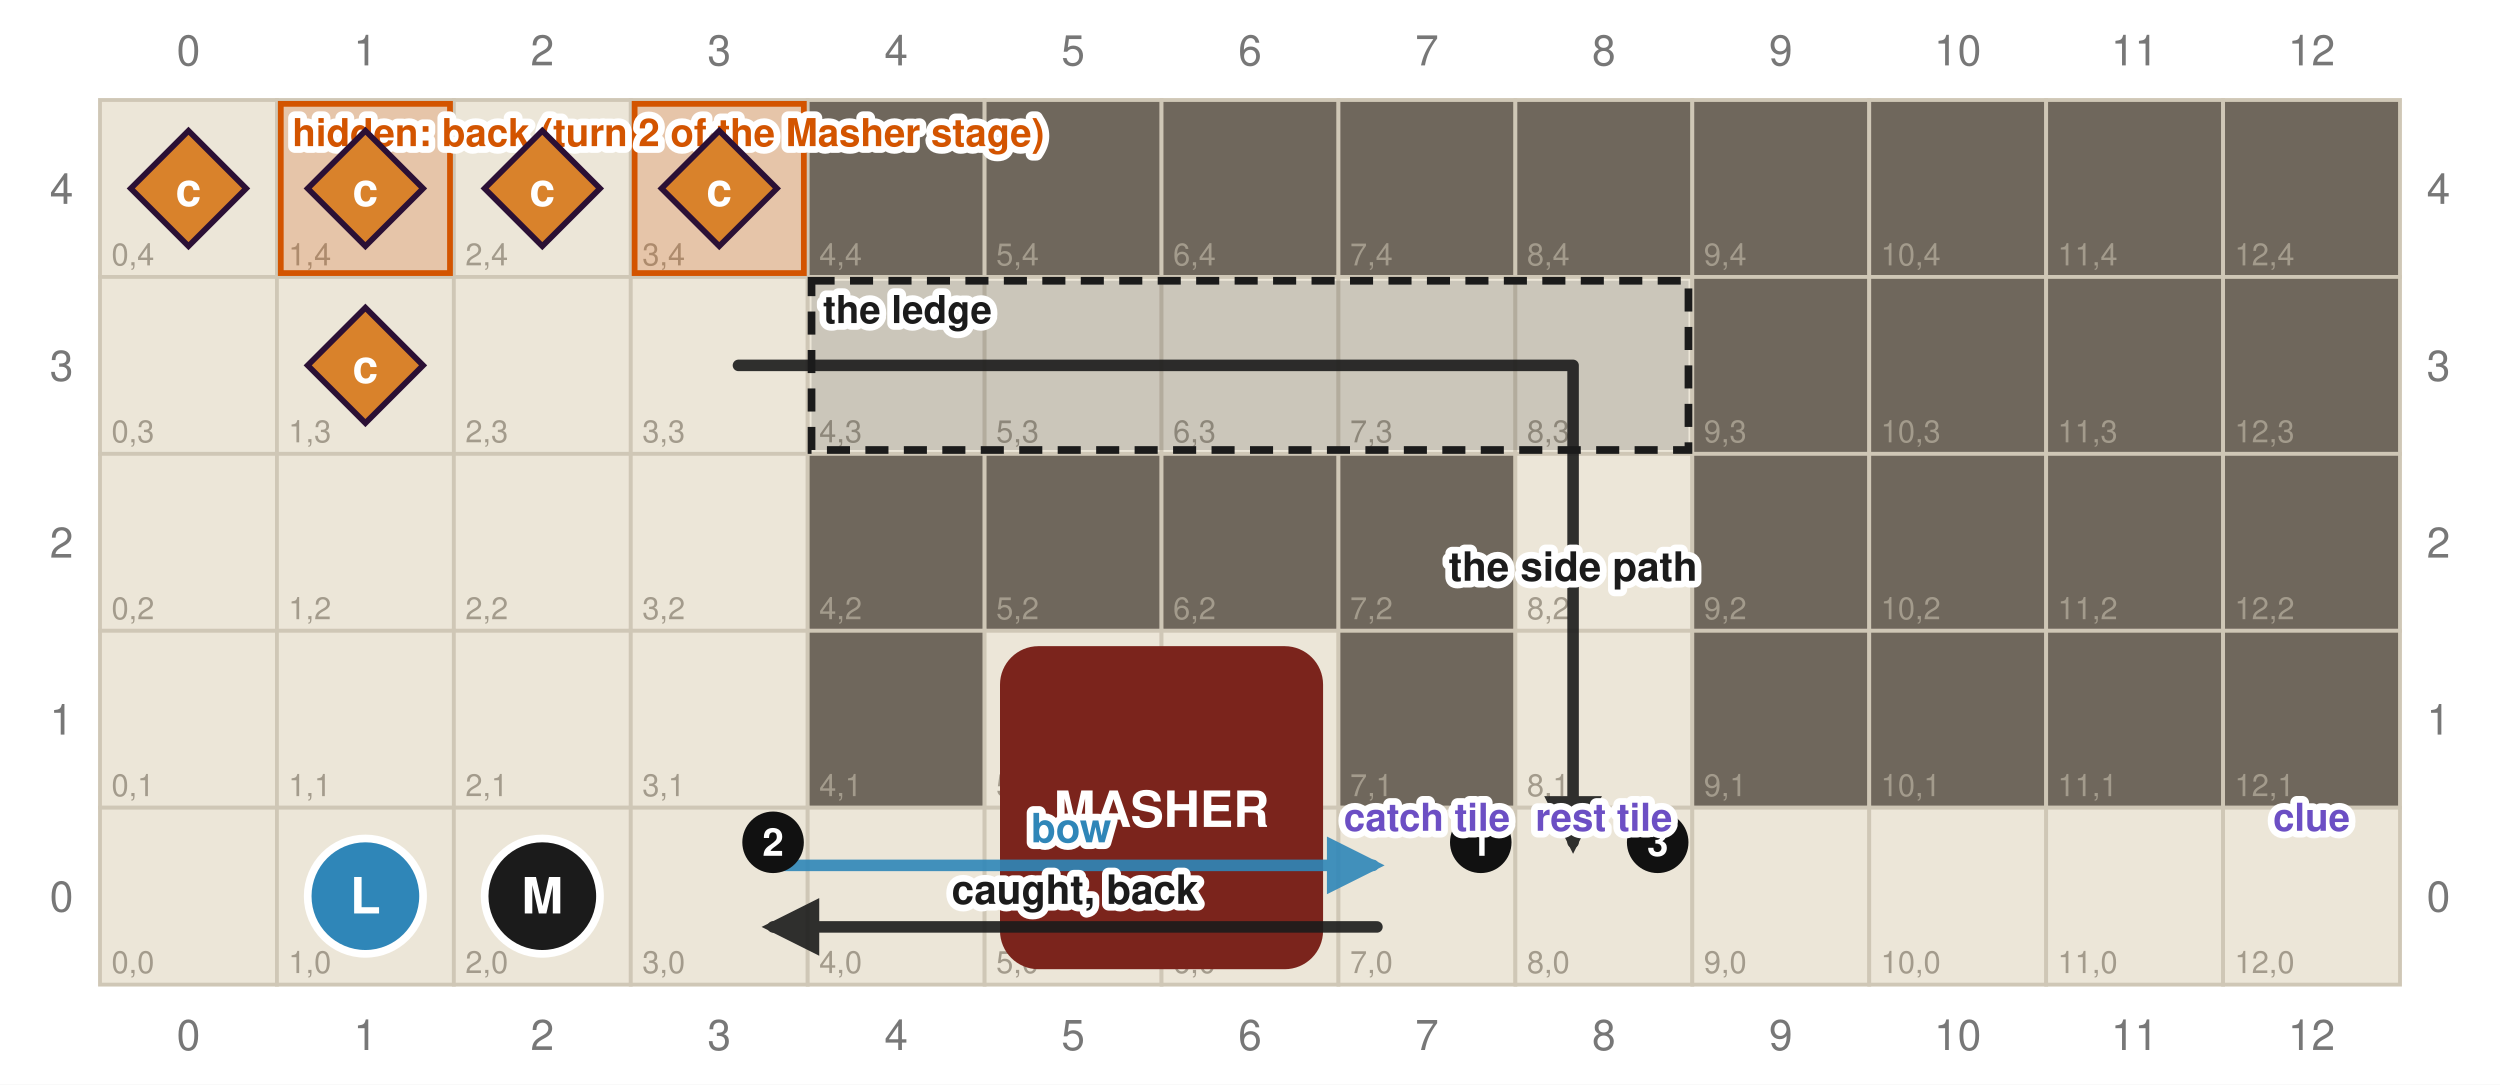
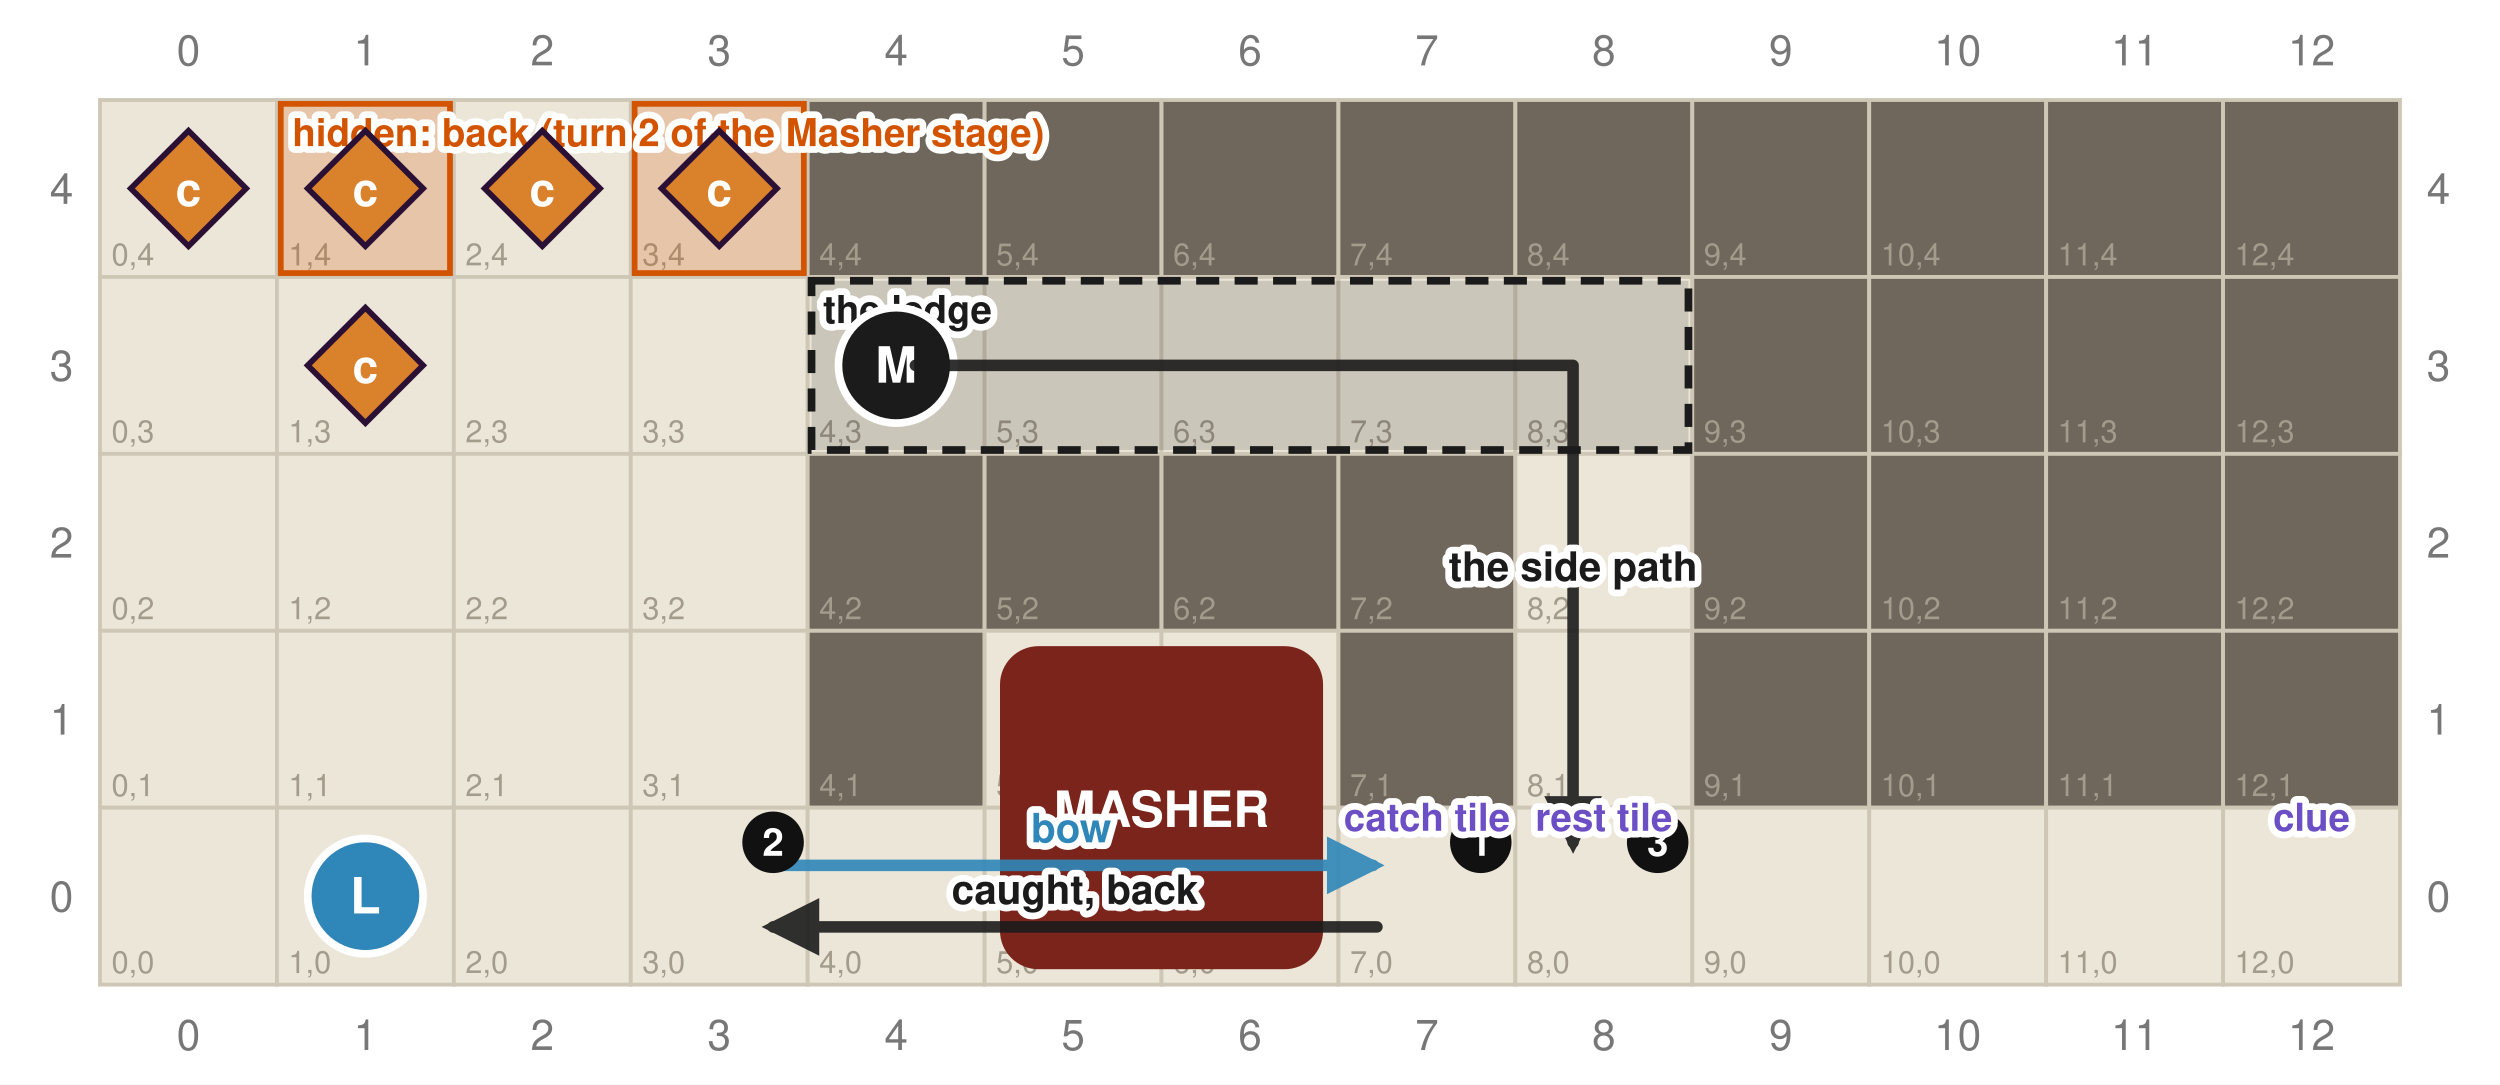
<svg xmlns="http://www.w3.org/2000/svg" viewBox="0 0 650 282" width="650" height="282">
  <defs>
    <marker id="ah" viewBox="0 0 10 10" refX="8" refY="5" markerWidth="5" markerHeight="5" orient="auto-start-reverse">
      <path d="M0,0 L10,5 L0,10 z" fill="context-stroke" />
    </marker>
    <pattern id="gap" width="8" height="8" patternUnits="userSpaceOnUse" patternTransform="rotate(45)">
      <line x1="0" y1="0" x2="0" y2="8" stroke="#c9c2b4" stroke-width="2" />
    </pattern>
  </defs>
  <rect width="650" height="282" fill="#ffffff" />
  <text x="49.0" y="17.0" font-size="11" text-anchor="middle" font-weight="normal" font-family="Segoe UI, Helvetica, Arial, sans-serif" fill="#777">0</text>
  <text x="49.0" y="273.0" font-size="11" text-anchor="middle" font-weight="normal" font-family="Segoe UI, Helvetica, Arial, sans-serif" fill="#777">0</text>
  <text x="95.0" y="17.0" font-size="11" text-anchor="middle" font-weight="normal" font-family="Segoe UI, Helvetica, Arial, sans-serif" fill="#777">1</text>
  <text x="95.0" y="273.0" font-size="11" text-anchor="middle" font-weight="normal" font-family="Segoe UI, Helvetica, Arial, sans-serif" fill="#777">1</text>
  <text x="141.0" y="17.0" font-size="11" text-anchor="middle" font-weight="normal" font-family="Segoe UI, Helvetica, Arial, sans-serif" fill="#777">2</text>
  <text x="141.0" y="273.0" font-size="11" text-anchor="middle" font-weight="normal" font-family="Segoe UI, Helvetica, Arial, sans-serif" fill="#777">2</text>
  <text x="187.0" y="17.0" font-size="11" text-anchor="middle" font-weight="normal" font-family="Segoe UI, Helvetica, Arial, sans-serif" fill="#777">3</text>
  <text x="187.0" y="273.0" font-size="11" text-anchor="middle" font-weight="normal" font-family="Segoe UI, Helvetica, Arial, sans-serif" fill="#777">3</text>
  <text x="233.0" y="17.0" font-size="11" text-anchor="middle" font-weight="normal" font-family="Segoe UI, Helvetica, Arial, sans-serif" fill="#777">4</text>
  <text x="233.0" y="273.0" font-size="11" text-anchor="middle" font-weight="normal" font-family="Segoe UI, Helvetica, Arial, sans-serif" fill="#777">4</text>
  <text x="279.0" y="17.0" font-size="11" text-anchor="middle" font-weight="normal" font-family="Segoe UI, Helvetica, Arial, sans-serif" fill="#777">5</text>
  <text x="279.0" y="273.0" font-size="11" text-anchor="middle" font-weight="normal" font-family="Segoe UI, Helvetica, Arial, sans-serif" fill="#777">5</text>
  <text x="325.0" y="17.0" font-size="11" text-anchor="middle" font-weight="normal" font-family="Segoe UI, Helvetica, Arial, sans-serif" fill="#777">6</text>
  <text x="325.0" y="273.0" font-size="11" text-anchor="middle" font-weight="normal" font-family="Segoe UI, Helvetica, Arial, sans-serif" fill="#777">6</text>
  <text x="371.0" y="17.0" font-size="11" text-anchor="middle" font-weight="normal" font-family="Segoe UI, Helvetica, Arial, sans-serif" fill="#777">7</text>
  <text x="371.0" y="273.0" font-size="11" text-anchor="middle" font-weight="normal" font-family="Segoe UI, Helvetica, Arial, sans-serif" fill="#777">7</text>
  <text x="417.0" y="17.0" font-size="11" text-anchor="middle" font-weight="normal" font-family="Segoe UI, Helvetica, Arial, sans-serif" fill="#777">8</text>
  <text x="417.0" y="273.0" font-size="11" text-anchor="middle" font-weight="normal" font-family="Segoe UI, Helvetica, Arial, sans-serif" fill="#777">8</text>
  <text x="463.0" y="17.0" font-size="11" text-anchor="middle" font-weight="normal" font-family="Segoe UI, Helvetica, Arial, sans-serif" fill="#777">9</text>
  <text x="463.0" y="273.0" font-size="11" text-anchor="middle" font-weight="normal" font-family="Segoe UI, Helvetica, Arial, sans-serif" fill="#777">9</text>
  <text x="509.0" y="17.0" font-size="11" text-anchor="middle" font-weight="normal" font-family="Segoe UI, Helvetica, Arial, sans-serif" fill="#777">10</text>
  <text x="509.0" y="273.0" font-size="11" text-anchor="middle" font-weight="normal" font-family="Segoe UI, Helvetica, Arial, sans-serif" fill="#777">10</text>
  <text x="555.0" y="17.0" font-size="11" text-anchor="middle" font-weight="normal" font-family="Segoe UI, Helvetica, Arial, sans-serif" fill="#777">11</text>
  <text x="555.0" y="273.0" font-size="11" text-anchor="middle" font-weight="normal" font-family="Segoe UI, Helvetica, Arial, sans-serif" fill="#777">11</text>
  <text x="601.0" y="17.0" font-size="11" text-anchor="middle" font-weight="normal" font-family="Segoe UI, Helvetica, Arial, sans-serif" fill="#777">12</text>
  <text x="601.0" y="273.0" font-size="11" text-anchor="middle" font-weight="normal" font-family="Segoe UI, Helvetica, Arial, sans-serif" fill="#777">12</text>
  <text x="16.0" y="237.0" font-size="11" text-anchor="middle" font-weight="normal" font-family="Segoe UI, Helvetica, Arial, sans-serif" fill="#777">0</text>
  <text x="634.0" y="237.0" font-size="11" text-anchor="middle" font-weight="normal" font-family="Segoe UI, Helvetica, Arial, sans-serif" fill="#777">0</text>
  <text x="16.0" y="191.0" font-size="11" text-anchor="middle" font-weight="normal" font-family="Segoe UI, Helvetica, Arial, sans-serif" fill="#777">1</text>
  <text x="634.0" y="191.0" font-size="11" text-anchor="middle" font-weight="normal" font-family="Segoe UI, Helvetica, Arial, sans-serif" fill="#777">1</text>
  <text x="16.0" y="145.0" font-size="11" text-anchor="middle" font-weight="normal" font-family="Segoe UI, Helvetica, Arial, sans-serif" fill="#777">2</text>
  <text x="634.0" y="145.0" font-size="11" text-anchor="middle" font-weight="normal" font-family="Segoe UI, Helvetica, Arial, sans-serif" fill="#777">2</text>
  <text x="16.0" y="99.0" font-size="11" text-anchor="middle" font-weight="normal" font-family="Segoe UI, Helvetica, Arial, sans-serif" fill="#777">3</text>
  <text x="634.0" y="99.0" font-size="11" text-anchor="middle" font-weight="normal" font-family="Segoe UI, Helvetica, Arial, sans-serif" fill="#777">3</text>
  <text x="16.0" y="53.0" font-size="11" text-anchor="middle" font-weight="normal" font-family="Segoe UI, Helvetica, Arial, sans-serif" fill="#777">4</text>
  <text x="634.0" y="53.0" font-size="11" text-anchor="middle" font-weight="normal" font-family="Segoe UI, Helvetica, Arial, sans-serif" fill="#777">4</text>
  <g>
    <rect x="26" y="26" width="46" height="46" fill="#ece6d8" stroke="#cfc7b6" stroke-width="1" />
  </g>
  <text x="29.0" y="69.0" font-size="8" text-anchor="start" font-weight="normal" font-family="Segoe UI, Helvetica, Arial, sans-serif" fill="#a39b8c">0,4</text>
  <g>
    <rect x="72" y="26" width="46" height="46" fill="#ece6d8" stroke="#cfc7b6" stroke-width="1" />
  </g>
  <text x="75.0" y="69.0" font-size="8" text-anchor="start" font-weight="normal" font-family="Segoe UI, Helvetica, Arial, sans-serif" fill="#a39b8c">1,4</text>
  <g>
    <rect x="118" y="26" width="46" height="46" fill="#ece6d8" stroke="#cfc7b6" stroke-width="1" />
  </g>
  <text x="121.0" y="69.0" font-size="8" text-anchor="start" font-weight="normal" font-family="Segoe UI, Helvetica, Arial, sans-serif" fill="#a39b8c">2,4</text>
  <g>
    <rect x="164" y="26" width="46" height="46" fill="#ece6d8" stroke="#cfc7b6" stroke-width="1" />
  </g>
  <text x="167.0" y="69.0" font-size="8" text-anchor="start" font-weight="normal" font-family="Segoe UI, Helvetica, Arial, sans-serif" fill="#a39b8c">3,4</text>
  <g>
    <rect x="210" y="26" width="46" height="46" fill="#6f675c" stroke="#cfc7b6" stroke-width="1" />
  </g>
  <text x="213.0" y="69.0" font-size="8" text-anchor="start" font-weight="normal" font-family="Segoe UI, Helvetica, Arial, sans-serif" fill="#a39b8c">4,4</text>
  <g>
    <rect x="256" y="26" width="46" height="46" fill="#6f675c" stroke="#cfc7b6" stroke-width="1" />
  </g>
  <text x="259.0" y="69.0" font-size="8" text-anchor="start" font-weight="normal" font-family="Segoe UI, Helvetica, Arial, sans-serif" fill="#a39b8c">5,4</text>
  <g>
    <rect x="302" y="26" width="46" height="46" fill="#6f675c" stroke="#cfc7b6" stroke-width="1" />
  </g>
  <text x="305.0" y="69.0" font-size="8" text-anchor="start" font-weight="normal" font-family="Segoe UI, Helvetica, Arial, sans-serif" fill="#a39b8c">6,4</text>
  <g>
    <rect x="348" y="26" width="46" height="46" fill="#6f675c" stroke="#cfc7b6" stroke-width="1" />
  </g>
  <text x="351.0" y="69.0" font-size="8" text-anchor="start" font-weight="normal" font-family="Segoe UI, Helvetica, Arial, sans-serif" fill="#a39b8c">7,4</text>
  <g>
    <rect x="394" y="26" width="46" height="46" fill="#6f675c" stroke="#cfc7b6" stroke-width="1" />
  </g>
  <text x="397.0" y="69.0" font-size="8" text-anchor="start" font-weight="normal" font-family="Segoe UI, Helvetica, Arial, sans-serif" fill="#a39b8c">8,4</text>
  <g>
    <rect x="440" y="26" width="46" height="46" fill="#6f675c" stroke="#cfc7b6" stroke-width="1" />
  </g>
  <text x="443.0" y="69.0" font-size="8" text-anchor="start" font-weight="normal" font-family="Segoe UI, Helvetica, Arial, sans-serif" fill="#a39b8c">9,4</text>
  <g>
    <rect x="486" y="26" width="46" height="46" fill="#6f675c" stroke="#cfc7b6" stroke-width="1" />
  </g>
  <text x="489.0" y="69.0" font-size="8" text-anchor="start" font-weight="normal" font-family="Segoe UI, Helvetica, Arial, sans-serif" fill="#a39b8c">10,4</text>
  <g>
    <rect x="532" y="26" width="46" height="46" fill="#6f675c" stroke="#cfc7b6" stroke-width="1" />
  </g>
  <text x="535.0" y="69.0" font-size="8" text-anchor="start" font-weight="normal" font-family="Segoe UI, Helvetica, Arial, sans-serif" fill="#a39b8c">11,4</text>
  <g>
    <rect x="578" y="26" width="46" height="46" fill="#6f675c" stroke="#cfc7b6" stroke-width="1" />
  </g>
  <text x="581.0" y="69.0" font-size="8" text-anchor="start" font-weight="normal" font-family="Segoe UI, Helvetica, Arial, sans-serif" fill="#a39b8c">12,4</text>
  <g>
    <rect x="26" y="72" width="46" height="46" fill="#ece6d8" stroke="#cfc7b6" stroke-width="1" />
  </g>
  <text x="29.0" y="115.0" font-size="8" text-anchor="start" font-weight="normal" font-family="Segoe UI, Helvetica, Arial, sans-serif" fill="#a39b8c">0,3</text>
  <g>
    <rect x="72" y="72" width="46" height="46" fill="#ece6d8" stroke="#cfc7b6" stroke-width="1" />
  </g>
  <text x="75.0" y="115.0" font-size="8" text-anchor="start" font-weight="normal" font-family="Segoe UI, Helvetica, Arial, sans-serif" fill="#a39b8c">1,3</text>
  <g>
    <rect x="118" y="72" width="46" height="46" fill="#ece6d8" stroke="#cfc7b6" stroke-width="1" />
  </g>
  <text x="121.0" y="115.0" font-size="8" text-anchor="start" font-weight="normal" font-family="Segoe UI, Helvetica, Arial, sans-serif" fill="#a39b8c">2,3</text>
  <g>
    <rect x="164" y="72" width="46" height="46" fill="#ece6d8" stroke="#cfc7b6" stroke-width="1" />
  </g>
  <text x="167.0" y="115.0" font-size="8" text-anchor="start" font-weight="normal" font-family="Segoe UI, Helvetica, Arial, sans-serif" fill="#a39b8c">3,3</text>
  <g>
    <rect x="210" y="72" width="46" height="46" fill="#ece6d8" stroke="#cfc7b6" stroke-width="1" />
  </g>
  <text x="213.0" y="115.0" font-size="8" text-anchor="start" font-weight="normal" font-family="Segoe UI, Helvetica, Arial, sans-serif" fill="#a39b8c">4,3</text>
  <g>
    <rect x="256" y="72" width="46" height="46" fill="#ece6d8" stroke="#cfc7b6" stroke-width="1" />
  </g>
  <text x="259.0" y="115.0" font-size="8" text-anchor="start" font-weight="normal" font-family="Segoe UI, Helvetica, Arial, sans-serif" fill="#a39b8c">5,3</text>
  <g>
    <rect x="302" y="72" width="46" height="46" fill="#ece6d8" stroke="#cfc7b6" stroke-width="1" />
  </g>
  <text x="305.0" y="115.0" font-size="8" text-anchor="start" font-weight="normal" font-family="Segoe UI, Helvetica, Arial, sans-serif" fill="#a39b8c">6,3</text>
  <g>
    <rect x="348" y="72" width="46" height="46" fill="#ece6d8" stroke="#cfc7b6" stroke-width="1" />
  </g>
  <text x="351.0" y="115.0" font-size="8" text-anchor="start" font-weight="normal" font-family="Segoe UI, Helvetica, Arial, sans-serif" fill="#a39b8c">7,3</text>
  <g>
    <rect x="394" y="72" width="46" height="46" fill="#ece6d8" stroke="#cfc7b6" stroke-width="1" />
  </g>
  <text x="397.0" y="115.0" font-size="8" text-anchor="start" font-weight="normal" font-family="Segoe UI, Helvetica, Arial, sans-serif" fill="#a39b8c">8,3</text>
  <g>
    <rect x="440" y="72" width="46" height="46" fill="#6f675c" stroke="#cfc7b6" stroke-width="1" />
  </g>
  <text x="443.0" y="115.0" font-size="8" text-anchor="start" font-weight="normal" font-family="Segoe UI, Helvetica, Arial, sans-serif" fill="#a39b8c">9,3</text>
  <g>
    <rect x="486" y="72" width="46" height="46" fill="#6f675c" stroke="#cfc7b6" stroke-width="1" />
  </g>
  <text x="489.0" y="115.0" font-size="8" text-anchor="start" font-weight="normal" font-family="Segoe UI, Helvetica, Arial, sans-serif" fill="#a39b8c">10,3</text>
  <g>
    <rect x="532" y="72" width="46" height="46" fill="#6f675c" stroke="#cfc7b6" stroke-width="1" />
  </g>
  <text x="535.0" y="115.0" font-size="8" text-anchor="start" font-weight="normal" font-family="Segoe UI, Helvetica, Arial, sans-serif" fill="#a39b8c">11,3</text>
  <g>
    <rect x="578" y="72" width="46" height="46" fill="#6f675c" stroke="#cfc7b6" stroke-width="1" />
  </g>
  <text x="581.0" y="115.0" font-size="8" text-anchor="start" font-weight="normal" font-family="Segoe UI, Helvetica, Arial, sans-serif" fill="#a39b8c">12,3</text>
  <g>
    <rect x="26" y="118" width="46" height="46" fill="#ece6d8" stroke="#cfc7b6" stroke-width="1" />
  </g>
  <text x="29.0" y="161.0" font-size="8" text-anchor="start" font-weight="normal" font-family="Segoe UI, Helvetica, Arial, sans-serif" fill="#a39b8c">0,2</text>
  <g>
    <rect x="72" y="118" width="46" height="46" fill="#ece6d8" stroke="#cfc7b6" stroke-width="1" />
  </g>
  <text x="75.0" y="161.0" font-size="8" text-anchor="start" font-weight="normal" font-family="Segoe UI, Helvetica, Arial, sans-serif" fill="#a39b8c">1,2</text>
  <g>
    <rect x="118" y="118" width="46" height="46" fill="#ece6d8" stroke="#cfc7b6" stroke-width="1" />
  </g>
  <text x="121.0" y="161.0" font-size="8" text-anchor="start" font-weight="normal" font-family="Segoe UI, Helvetica, Arial, sans-serif" fill="#a39b8c">2,2</text>
  <g>
    <rect x="164" y="118" width="46" height="46" fill="#ece6d8" stroke="#cfc7b6" stroke-width="1" />
  </g>
  <text x="167.0" y="161.0" font-size="8" text-anchor="start" font-weight="normal" font-family="Segoe UI, Helvetica, Arial, sans-serif" fill="#a39b8c">3,2</text>
  <g>
    <rect x="210" y="118" width="46" height="46" fill="#6f675c" stroke="#cfc7b6" stroke-width="1" />
  </g>
  <text x="213.0" y="161.0" font-size="8" text-anchor="start" font-weight="normal" font-family="Segoe UI, Helvetica, Arial, sans-serif" fill="#a39b8c">4,2</text>
  <g>
    <rect x="256" y="118" width="46" height="46" fill="#6f675c" stroke="#cfc7b6" stroke-width="1" />
  </g>
  <text x="259.0" y="161.0" font-size="8" text-anchor="start" font-weight="normal" font-family="Segoe UI, Helvetica, Arial, sans-serif" fill="#a39b8c">5,2</text>
  <g>
    <rect x="302" y="118" width="46" height="46" fill="#6f675c" stroke="#cfc7b6" stroke-width="1" />
  </g>
  <text x="305.0" y="161.0" font-size="8" text-anchor="start" font-weight="normal" font-family="Segoe UI, Helvetica, Arial, sans-serif" fill="#a39b8c">6,2</text>
  <g>
    <rect x="348" y="118" width="46" height="46" fill="#6f675c" stroke="#cfc7b6" stroke-width="1" />
  </g>
  <text x="351.0" y="161.0" font-size="8" text-anchor="start" font-weight="normal" font-family="Segoe UI, Helvetica, Arial, sans-serif" fill="#a39b8c">7,2</text>
  <g>
    <rect x="394" y="118" width="46" height="46" fill="#ece6d8" stroke="#cfc7b6" stroke-width="1" />
  </g>
  <text x="397.0" y="161.0" font-size="8" text-anchor="start" font-weight="normal" font-family="Segoe UI, Helvetica, Arial, sans-serif" fill="#a39b8c">8,2</text>
  <g>
    <rect x="440" y="118" width="46" height="46" fill="#6f675c" stroke="#cfc7b6" stroke-width="1" />
  </g>
  <text x="443.0" y="161.0" font-size="8" text-anchor="start" font-weight="normal" font-family="Segoe UI, Helvetica, Arial, sans-serif" fill="#a39b8c">9,2</text>
  <g>
    <rect x="486" y="118" width="46" height="46" fill="#6f675c" stroke="#cfc7b6" stroke-width="1" />
  </g>
  <text x="489.0" y="161.0" font-size="8" text-anchor="start" font-weight="normal" font-family="Segoe UI, Helvetica, Arial, sans-serif" fill="#a39b8c">10,2</text>
  <g>
    <rect x="532" y="118" width="46" height="46" fill="#6f675c" stroke="#cfc7b6" stroke-width="1" />
  </g>
  <text x="535.0" y="161.0" font-size="8" text-anchor="start" font-weight="normal" font-family="Segoe UI, Helvetica, Arial, sans-serif" fill="#a39b8c">11,2</text>
  <g>
    <rect x="578" y="118" width="46" height="46" fill="#6f675c" stroke="#cfc7b6" stroke-width="1" />
  </g>
  <text x="581.0" y="161.0" font-size="8" text-anchor="start" font-weight="normal" font-family="Segoe UI, Helvetica, Arial, sans-serif" fill="#a39b8c">12,2</text>
  <g>
    <rect x="26" y="164" width="46" height="46" fill="#ece6d8" stroke="#cfc7b6" stroke-width="1" />
  </g>
  <text x="29.0" y="207.0" font-size="8" text-anchor="start" font-weight="normal" font-family="Segoe UI, Helvetica, Arial, sans-serif" fill="#a39b8c">0,1</text>
  <g>
    <rect x="72" y="164" width="46" height="46" fill="#ece6d8" stroke="#cfc7b6" stroke-width="1" />
  </g>
  <text x="75.0" y="207.0" font-size="8" text-anchor="start" font-weight="normal" font-family="Segoe UI, Helvetica, Arial, sans-serif" fill="#a39b8c">1,1</text>
  <g>
    <rect x="118" y="164" width="46" height="46" fill="#ece6d8" stroke="#cfc7b6" stroke-width="1" />
  </g>
  <text x="121.0" y="207.0" font-size="8" text-anchor="start" font-weight="normal" font-family="Segoe UI, Helvetica, Arial, sans-serif" fill="#a39b8c">2,1</text>
  <g>
    <rect x="164" y="164" width="46" height="46" fill="#ece6d8" stroke="#cfc7b6" stroke-width="1" />
  </g>
  <text x="167.0" y="207.0" font-size="8" text-anchor="start" font-weight="normal" font-family="Segoe UI, Helvetica, Arial, sans-serif" fill="#a39b8c">3,1</text>
  <g>
    <rect x="210" y="164" width="46" height="46" fill="#6f675c" stroke="#cfc7b6" stroke-width="1" />
  </g>
  <text x="213.0" y="207.0" font-size="8" text-anchor="start" font-weight="normal" font-family="Segoe UI, Helvetica, Arial, sans-serif" fill="#a39b8c">4,1</text>
  <g>
    <rect x="256" y="164" width="46" height="46" fill="#ece6d8" stroke="#cfc7b6" stroke-width="1" />
  </g>
  <text x="259.0" y="207.0" font-size="8" text-anchor="start" font-weight="normal" font-family="Segoe UI, Helvetica, Arial, sans-serif" fill="#a39b8c">5,1</text>
  <g>
    <rect x="302" y="164" width="46" height="46" fill="#ece6d8" stroke="#cfc7b6" stroke-width="1" />
  </g>
  <text x="305.0" y="207.0" font-size="8" text-anchor="start" font-weight="normal" font-family="Segoe UI, Helvetica, Arial, sans-serif" fill="#a39b8c">6,1</text>
  <g>
    <rect x="348" y="164" width="46" height="46" fill="#6f675c" stroke="#cfc7b6" stroke-width="1" />
  </g>
  <text x="351.0" y="207.0" font-size="8" text-anchor="start" font-weight="normal" font-family="Segoe UI, Helvetica, Arial, sans-serif" fill="#a39b8c">7,1</text>
  <g>
    <rect x="394" y="164" width="46" height="46" fill="#ece6d8" stroke="#cfc7b6" stroke-width="1" />
  </g>
  <text x="397.0" y="207.0" font-size="8" text-anchor="start" font-weight="normal" font-family="Segoe UI, Helvetica, Arial, sans-serif" fill="#a39b8c">8,1</text>
  <g>
    <rect x="440" y="164" width="46" height="46" fill="#6f675c" stroke="#cfc7b6" stroke-width="1" />
  </g>
  <text x="443.0" y="207.0" font-size="8" text-anchor="start" font-weight="normal" font-family="Segoe UI, Helvetica, Arial, sans-serif" fill="#a39b8c">9,1</text>
  <g>
    <rect x="486" y="164" width="46" height="46" fill="#6f675c" stroke="#cfc7b6" stroke-width="1" />
  </g>
  <text x="489.0" y="207.0" font-size="8" text-anchor="start" font-weight="normal" font-family="Segoe UI, Helvetica, Arial, sans-serif" fill="#a39b8c">10,1</text>
  <g>
    <rect x="532" y="164" width="46" height="46" fill="#6f675c" stroke="#cfc7b6" stroke-width="1" />
  </g>
  <text x="535.0" y="207.0" font-size="8" text-anchor="start" font-weight="normal" font-family="Segoe UI, Helvetica, Arial, sans-serif" fill="#a39b8c">11,1</text>
  <g>
    <rect x="578" y="164" width="46" height="46" fill="#6f675c" stroke="#cfc7b6" stroke-width="1" />
  </g>
  <text x="581.0" y="207.0" font-size="8" text-anchor="start" font-weight="normal" font-family="Segoe UI, Helvetica, Arial, sans-serif" fill="#a39b8c">12,1</text>
  <g>
    <rect x="26" y="210" width="46" height="46" fill="#ece6d8" stroke="#cfc7b6" stroke-width="1" />
  </g>
  <text x="29.0" y="253.0" font-size="8" text-anchor="start" font-weight="normal" font-family="Segoe UI, Helvetica, Arial, sans-serif" fill="#a39b8c">0,0</text>
  <g>
    <rect x="72" y="210" width="46" height="46" fill="#ece6d8" stroke="#cfc7b6" stroke-width="1" />
  </g>
  <text x="75.0" y="253.0" font-size="8" text-anchor="start" font-weight="normal" font-family="Segoe UI, Helvetica, Arial, sans-serif" fill="#a39b8c">1,0</text>
  <g>
    <rect x="118" y="210" width="46" height="46" fill="#ece6d8" stroke="#cfc7b6" stroke-width="1" />
  </g>
  <text x="121.0" y="253.0" font-size="8" text-anchor="start" font-weight="normal" font-family="Segoe UI, Helvetica, Arial, sans-serif" fill="#a39b8c">2,0</text>
  <g>
    <rect x="164" y="210" width="46" height="46" fill="#ece6d8" stroke="#cfc7b6" stroke-width="1" />
  </g>
  <text x="167.0" y="253.0" font-size="8" text-anchor="start" font-weight="normal" font-family="Segoe UI, Helvetica, Arial, sans-serif" fill="#a39b8c">3,0</text>
  <g>
    <rect x="210" y="210" width="46" height="46" fill="#ece6d8" stroke="#cfc7b6" stroke-width="1" />
  </g>
  <text x="213.0" y="253.0" font-size="8" text-anchor="start" font-weight="normal" font-family="Segoe UI, Helvetica, Arial, sans-serif" fill="#a39b8c">4,0</text>
  <g>
    <rect x="256" y="210" width="46" height="46" fill="#ece6d8" stroke="#cfc7b6" stroke-width="1" />
  </g>
  <text x="259.0" y="253.0" font-size="8" text-anchor="start" font-weight="normal" font-family="Segoe UI, Helvetica, Arial, sans-serif" fill="#a39b8c">5,0</text>
  <g>
    <rect x="302" y="210" width="46" height="46" fill="#ece6d8" stroke="#cfc7b6" stroke-width="1" />
  </g>
  <text x="305.0" y="253.0" font-size="8" text-anchor="start" font-weight="normal" font-family="Segoe UI, Helvetica, Arial, sans-serif" fill="#a39b8c">6,0</text>
  <g>
    <rect x="348" y="210" width="46" height="46" fill="#ece6d8" stroke="#cfc7b6" stroke-width="1" />
  </g>
  <text x="351.0" y="253.0" font-size="8" text-anchor="start" font-weight="normal" font-family="Segoe UI, Helvetica, Arial, sans-serif" fill="#a39b8c">7,0</text>
  <g>
    <rect x="394" y="210" width="46" height="46" fill="#ece6d8" stroke="#cfc7b6" stroke-width="1" />
  </g>
  <text x="397.0" y="253.0" font-size="8" text-anchor="start" font-weight="normal" font-family="Segoe UI, Helvetica, Arial, sans-serif" fill="#a39b8c">8,0</text>
  <g>
    <rect x="440" y="210" width="46" height="46" fill="#ece6d8" stroke="#cfc7b6" stroke-width="1" />
  </g>
  <text x="443.0" y="253.0" font-size="8" text-anchor="start" font-weight="normal" font-family="Segoe UI, Helvetica, Arial, sans-serif" fill="#a39b8c">9,0</text>
  <g>
    <rect x="486" y="210" width="46" height="46" fill="#ece6d8" stroke="#cfc7b6" stroke-width="1" />
  </g>
  <text x="489.0" y="253.0" font-size="8" text-anchor="start" font-weight="normal" font-family="Segoe UI, Helvetica, Arial, sans-serif" fill="#a39b8c">10,0</text>
  <g>
    <rect x="532" y="210" width="46" height="46" fill="#ece6d8" stroke="#cfc7b6" stroke-width="1" />
  </g>
  <text x="535.0" y="253.0" font-size="8" text-anchor="start" font-weight="normal" font-family="Segoe UI, Helvetica, Arial, sans-serif" fill="#a39b8c">11,0</text>
  <g>
    <rect x="578" y="210" width="46" height="46" fill="#ece6d8" stroke="#cfc7b6" stroke-width="1" />
  </g>
  <text x="581.0" y="253.0" font-size="8" text-anchor="start" font-weight="normal" font-family="Segoe UI, Helvetica, Arial, sans-serif" fill="#a39b8c">12,0</text>
  <rect x="73" y="27" width="44" height="44" fill="#d35400" fill-opacity="0.22" stroke="#d35400" stroke-width="1.5" />
  <rect x="165" y="27" width="44" height="44" fill="#d35400" fill-opacity="0.22" stroke="#d35400" stroke-width="1.5" />
  <text x="76.0" y="38.0" font-size="10" text-anchor="start" font-weight="bold" font-family="Segoe UI, Helvetica, Arial, sans-serif" fill="#ffffff" stroke="#ffffff" stroke-width="3.5" stroke-linejoin="round">hidden: back (turn 2 of the Masher stage)</text>
  <text x="76.0" y="38.0" font-size="10" text-anchor="start" font-weight="bold" font-family="Segoe UI, Helvetica, Arial, sans-serif" fill="#d35400">hidden: back (turn 2 of the Masher stage)</text>
  <rect x="211" y="73" width="228" height="44" fill="#1b1b1b" fill-opacity="0.16" stroke="#1b1b1b" stroke-width="2" stroke-dasharray="6 4" />
  <text x="214.0" y="84.0" font-size="10" text-anchor="start" font-weight="bold" font-family="Segoe UI, Helvetica, Arial, sans-serif" fill="#ffffff" stroke="#ffffff" stroke-width="3.5" stroke-linejoin="round">the ledge</text>
  <text x="214.0" y="84.0" font-size="10" text-anchor="start" font-weight="bold" font-family="Segoe UI, Helvetica, Arial, sans-serif" fill="#1b1b1b">the ledge</text>
  <g>
    <rect x="260" y="168" width="84" height="84" rx="10" fill="#7b241c" />
  </g>
  <text x="302.0" y="215.0" font-size="13" text-anchor="middle" font-weight="bold" font-family="Segoe UI, Helvetica, Arial, sans-serif" fill="#fff">MASHER</text>
  <g>
    <path d="M49.0,34.0 L64.0,49.0 L49.0,64.0 L34.0,49.0 z" fill="#d9822b" stroke="#2b1035" stroke-width="1.5" />
  </g>
  <text x="49.0" y="53.5" font-size="12" text-anchor="middle" font-weight="bold" font-family="Segoe UI, Helvetica, Arial, sans-serif" fill="#fff">c</text>
  <g>
    <path d="M95.0,34.0 L110.0,49.0 L95.0,64.0 L80.0,49.0 z" fill="#d9822b" stroke="#2b1035" stroke-width="1.5" />
  </g>
  <text x="95.0" y="53.5" font-size="12" text-anchor="middle" font-weight="bold" font-family="Segoe UI, Helvetica, Arial, sans-serif" fill="#fff">c</text>
  <g>
    <path d="M141.0,34.0 L156.0,49.0 L141.0,64.0 L126.0,49.0 z" fill="#d9822b" stroke="#2b1035" stroke-width="1.5" />
  </g>
  <text x="141.0" y="53.5" font-size="12" text-anchor="middle" font-weight="bold" font-family="Segoe UI, Helvetica, Arial, sans-serif" fill="#fff">c</text>
  <g>
    <path d="M187.0,34.0 L202.0,49.0 L187.0,64.0 L172.0,49.0 z" fill="#d9822b" stroke="#2b1035" stroke-width="1.5" />
  </g>
  <text x="187.0" y="53.5" font-size="12" text-anchor="middle" font-weight="bold" font-family="Segoe UI, Helvetica, Arial, sans-serif" fill="#fff">c</text>
  <g>
    <path d="M95.0,80.0 L110.0,95.0 L95.0,110.0 L80.0,95.0 z" fill="#d9822b" stroke="#2b1035" stroke-width="1.5" />
  </g>
  <text x="95.0" y="99.5" font-size="12" text-anchor="middle" font-weight="bold" font-family="Segoe UI, Helvetica, Arial, sans-serif" fill="#fff">c</text>
  <g>
+     <circle cx="233.0" cy="95.0" r="15" fill="#1b1b1b" stroke="#fff" stroke-width="2" />
+   </g>
+   <text x="233.0" y="99.5" font-size="13" text-anchor="middle" font-weight="bold" font-family="Segoe UI, Helvetica, Arial, sans-serif" fill="#fff">M</text>
+   <g>
    <circle cx="95.0" cy="233.0" r="15" fill="#2f86b8" stroke="#fff" stroke-width="2" />
  </g>
  <text x="95.0" y="237.5" font-size="13" text-anchor="middle" font-weight="bold" font-family="Segoe UI, Helvetica, Arial, sans-serif" fill="#fff">L</text>
-   <g>
-     <circle cx="141.0" cy="233.0" r="15" fill="#1b1b1b" stroke="#fff" stroke-width="2" />
-   </g>
-   <text x="141.0" y="237.5" font-size="13" text-anchor="middle" font-weight="bold" font-family="Segoe UI, Helvetica, Arial, sans-serif" fill="#fff">M</text>
-   <polyline points="192.0,95.0 409.0,95.0 409.0,219.0" fill="none" stroke="#1b1b1b" stroke-width="3" stroke-linecap="round" stroke-linejoin="round" marker-end="url(#ah)" opacity="0.9" />
+   <polyline points="238.0,95.0 409.0,95.0 409.0,219.0" fill="none" stroke="#1b1b1b" stroke-width="3" stroke-linecap="round" stroke-linejoin="round" marker-end="url(#ah)" opacity="0.9" />
  <text x="409.0" y="151.0" font-size="10.5" text-anchor="middle" font-weight="bold" font-family="Segoe UI, Helvetica, Arial, sans-serif" fill="#ffffff" stroke="#ffffff" stroke-width="3.5" stroke-linejoin="round">the side path</text>
  <text x="409.0" y="151.0" font-size="10.5" text-anchor="middle" font-weight="bold" font-family="Segoe UI, Helvetica, Arial, sans-serif" fill="#1b1b1b">the side path</text>
  <polyline points="200.0,225.0 357.0,225.0" fill="none" stroke="#2f86b8" stroke-width="3" stroke-linecap="round" stroke-linejoin="round" marker-end="url(#ah)" opacity="0.9" />
  <text x="278.5" y="219.0" font-size="10.5" text-anchor="middle" font-weight="bold" font-family="Segoe UI, Helvetica, Arial, sans-serif" fill="#ffffff" stroke="#ffffff" stroke-width="3.5" stroke-linejoin="round">bow</text>
  <text x="278.5" y="219.0" font-size="10.5" text-anchor="middle" font-weight="bold" font-family="Segoe UI, Helvetica, Arial, sans-serif" fill="#2f86b8">bow</text>
  <polyline points="358.0,241.0 201.0,241.0" fill="none" stroke="#1b1b1b" stroke-width="3" stroke-linecap="round" stroke-linejoin="round" marker-end="url(#ah)" opacity="0.9" />
  <text x="279.5" y="235.0" font-size="10.5" text-anchor="middle" font-weight="bold" font-family="Segoe UI, Helvetica, Arial, sans-serif" fill="#ffffff" stroke="#ffffff" stroke-width="3.5" stroke-linejoin="round">caught, back</text>
  <text x="279.5" y="235.0" font-size="10.5" text-anchor="middle" font-weight="bold" font-family="Segoe UI, Helvetica, Arial, sans-serif" fill="#1b1b1b">caught, back</text>
  <circle cx="385" cy="219" r="8" fill="#111" />
  <text x="385.0" y="222.5" font-size="10" text-anchor="middle" font-weight="bold" font-family="Segoe UI, Helvetica, Arial, sans-serif" fill="#fff">1</text>
  <circle cx="201" cy="219" r="8" fill="#111" />
  <text x="201.0" y="222.5" font-size="10" text-anchor="middle" font-weight="bold" font-family="Segoe UI, Helvetica, Arial, sans-serif" fill="#fff">2</text>
  <circle cx="431" cy="219" r="8" fill="#111" />
  <text x="431.0" y="222.5" font-size="10" text-anchor="middle" font-weight="bold" font-family="Segoe UI, Helvetica, Arial, sans-serif" fill="#fff">3</text>
  <text x="371.0" y="216.0" font-size="10" text-anchor="middle" font-weight="bold" font-family="Segoe UI, Helvetica, Arial, sans-serif" fill="#ffffff" stroke="#ffffff" stroke-width="3.5" stroke-linejoin="round">catch tile</text>
  <text x="371.0" y="216.0" font-size="10" text-anchor="middle" font-weight="bold" font-family="Segoe UI, Helvetica, Arial, sans-serif" fill="#6c4fc4">catch tile</text>
  <text x="417.0" y="216.0" font-size="10" text-anchor="middle" font-weight="bold" font-family="Segoe UI, Helvetica, Arial, sans-serif" fill="#ffffff" stroke="#ffffff" stroke-width="3.5" stroke-linejoin="round">rest tile</text>
  <text x="417.0" y="216.0" font-size="10" text-anchor="middle" font-weight="bold" font-family="Segoe UI, Helvetica, Arial, sans-serif" fill="#6c4fc4">rest tile</text>
  <text x="601.0" y="216.0" font-size="10" text-anchor="middle" font-weight="bold" font-family="Segoe UI, Helvetica, Arial, sans-serif" fill="#ffffff" stroke="#ffffff" stroke-width="3.5" stroke-linejoin="round">clue</text>
  <text x="601.0" y="216.0" font-size="10" text-anchor="middle" font-weight="bold" font-family="Segoe UI, Helvetica, Arial, sans-serif" fill="#6c4fc4">clue</text>
</svg>
